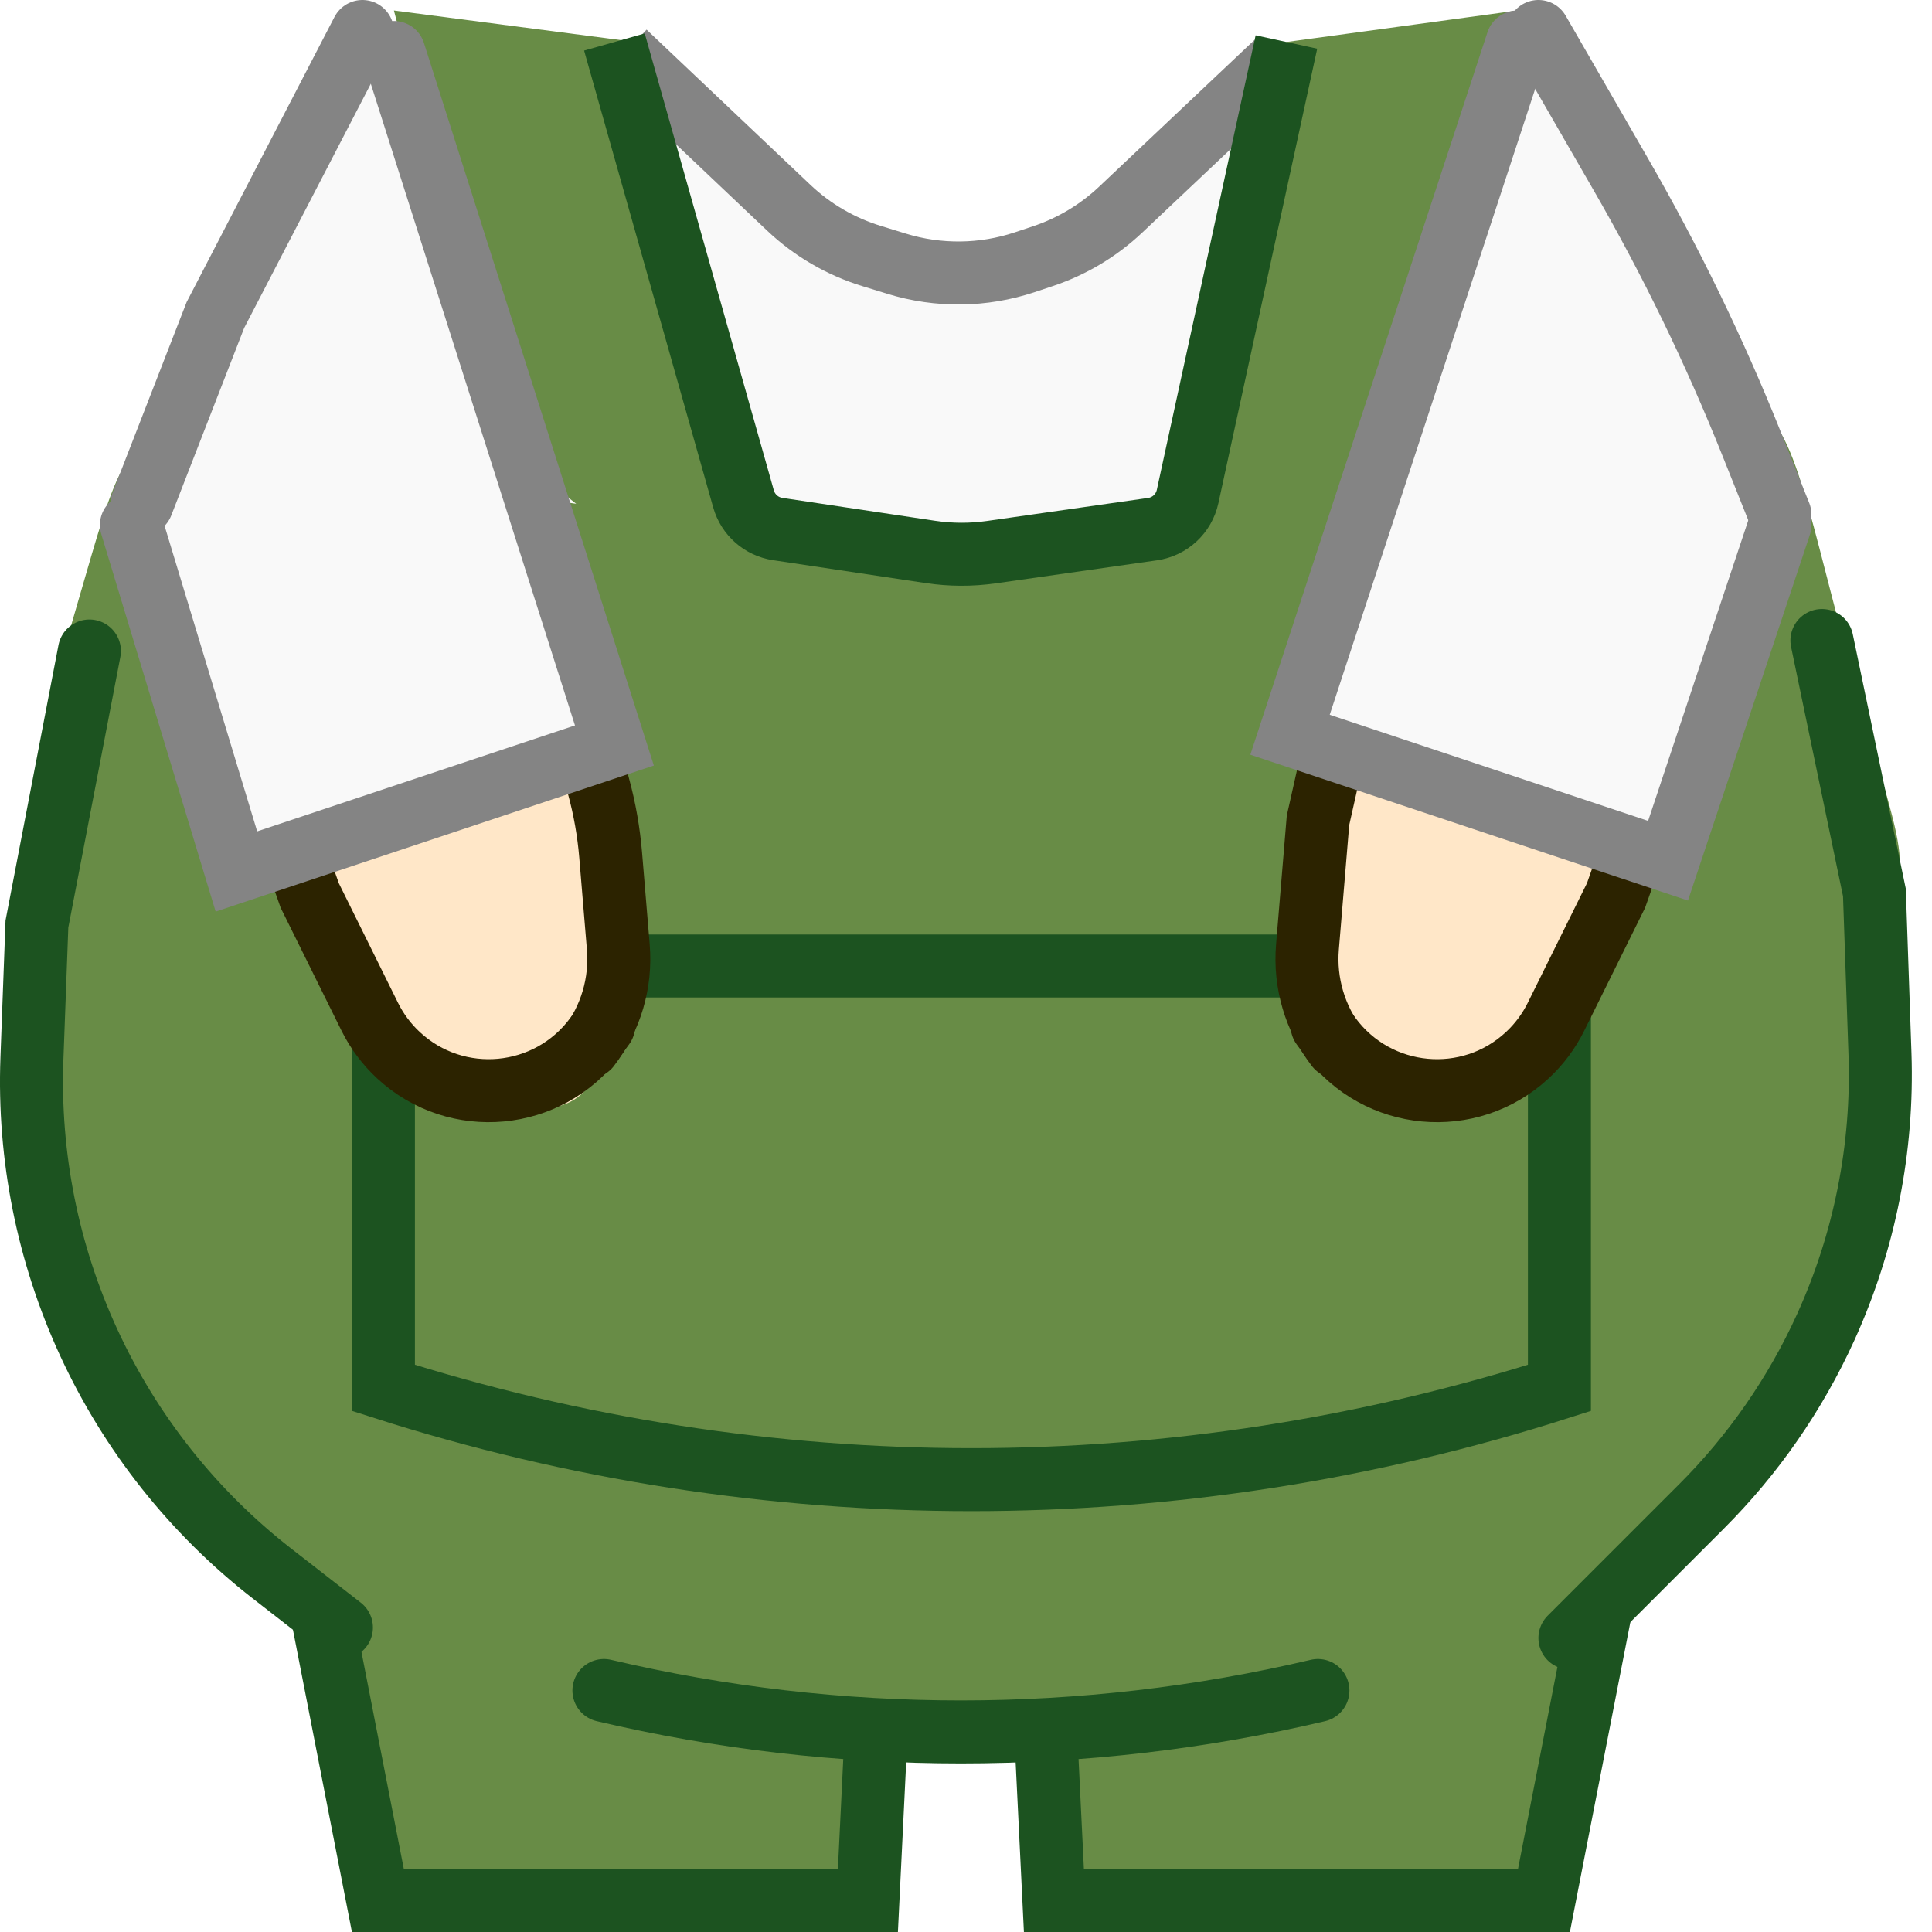
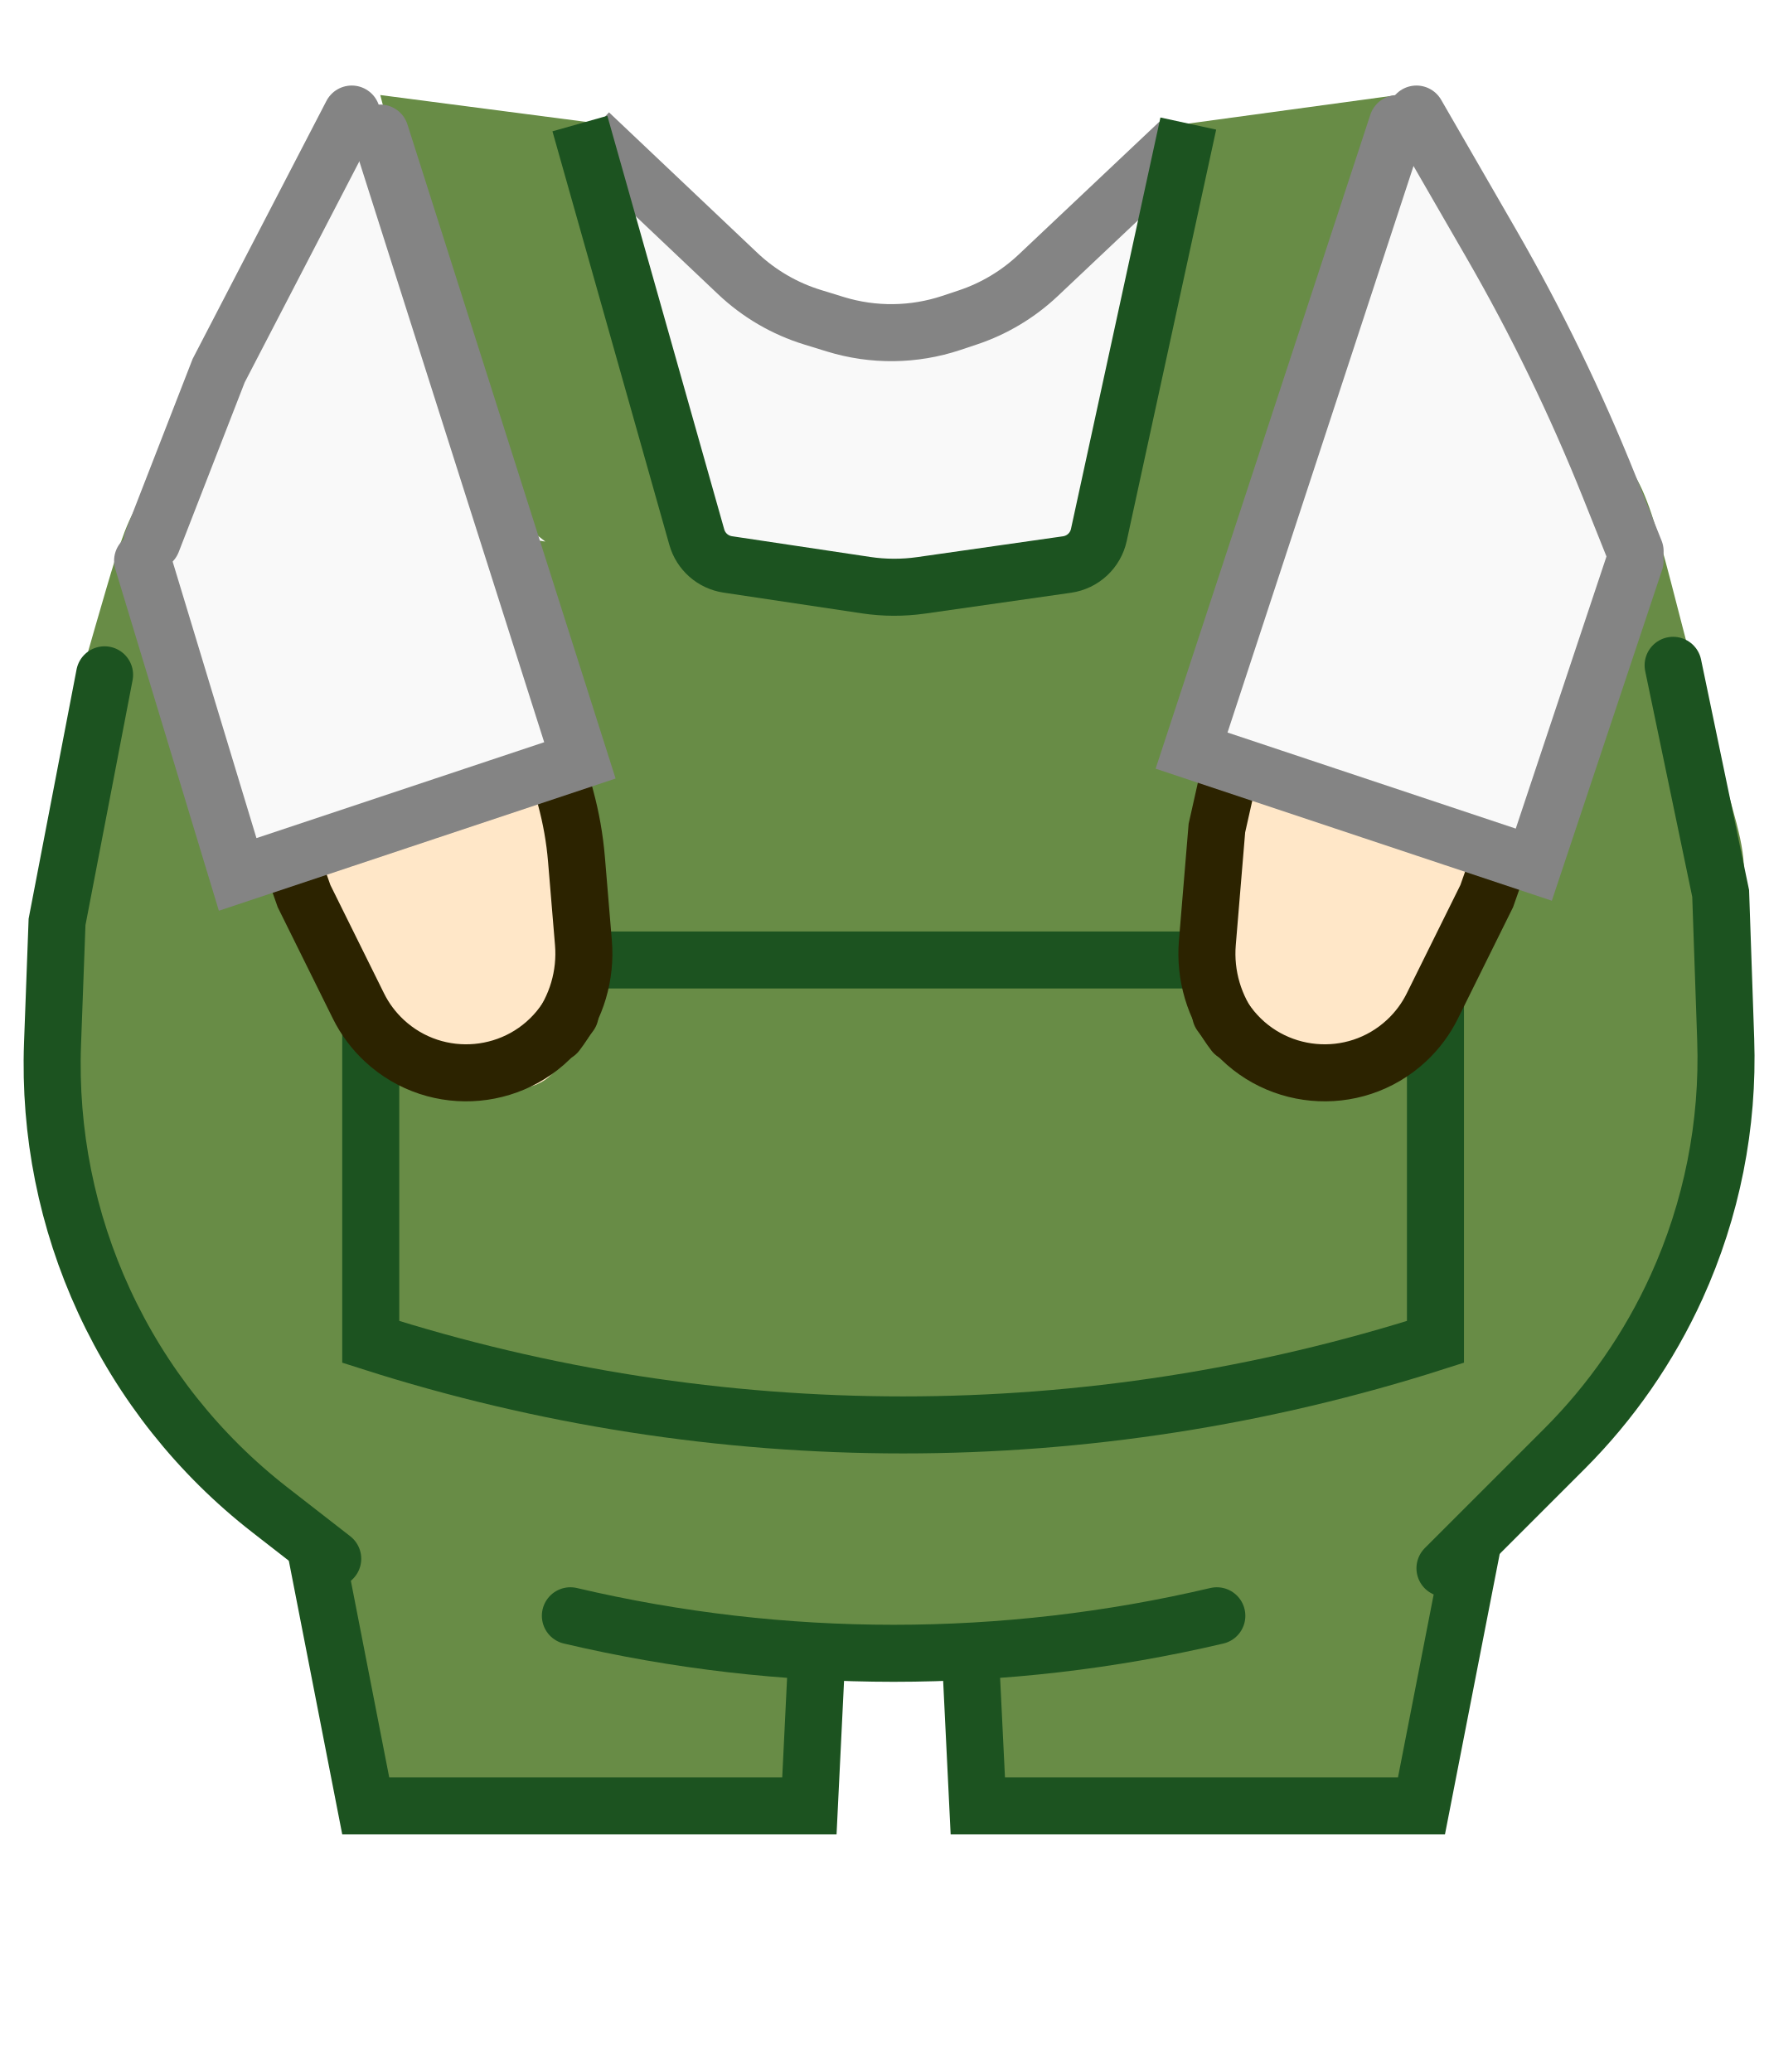
- <svg xmlns="http://www.w3.org/2000/svg" width="92" height="92" viewBox="0 0 92 92" fill="none">
-   <path d="M88.758 48.417C88.758 79.79 69.49 78.5 45.258 78.5C21.025 78.5 2.758 79.79 2.758 48.417C2.758 34.011 6.758 9 18.258 3.5C34.843 -4.432 32.653 13.5 45.758 13.5C58.863 13.5 52.258 2.5 65.758 1.5C79.623 0.473 88.758 34.011 88.758 48.417Z" fill="#F9F9F9" />
-   <path d="M29.758 2.5L37.558 9.89C38.676 10.949 40.023 11.736 41.495 12.189L42.695 12.558C44.687 13.171 46.821 13.146 48.798 12.487L49.661 12.199C51.042 11.739 52.306 10.982 53.365 9.983L60.758 3" stroke="#848484" stroke-width="3" />
-   <path d="M42.182 73L41.329 90.5H17.994L14.579 73H42.182Z" fill="#688C46" stroke="#1C5320" stroke-width="3" />
-   <path d="M49.333 73L50.186 90.5H73.521L76.936 73H49.333Z" fill="#688C46" stroke="#1C5320" stroke-width="3" />
-   <path d="M66.758 21.5L65.115 22.917C85.203 18.856 83.712 14.76 87.258 28.5C91.258 44 90.828 37.513 89.758 49.5C87.258 77.5 71.757 82 45.709 82.5C21.503 82.5 2.258 79.229 2.258 50C2.258 36.755 0.258 40.5 3.758 28.5C7.173 16.791 5.321 20.929 27.439 23.989L24.258 21.5L18.758 0.5L30.258 2L34.665 24.842C37.938 25.166 41.602 25.453 45.709 25.668C49.939 25.285 53.691 24.824 57.023 24.329L61.258 2L72.258 0.5L66.758 21.5Z" fill="#688C46" />
-   <path d="M74.258 46V66.09C56.045 71.916 36.47 71.916 18.258 66.09V46H74.258Z" fill="#688C46" stroke="#1C5320" stroke-width="3" />
-   <path d="M29.258 2L35.406 23.758C35.62 24.514 36.257 25.075 37.034 25.192L44.309 26.283C45.27 26.427 46.246 26.43 47.207 26.293L54.881 25.197C55.709 25.079 56.375 24.459 56.553 23.642L61.258 2" stroke="#1C5320" stroke-width="3" />
-   <path d="M10.602 29.42C9.148 19.972 15.058 24.817 19.581 24.121C24.103 23.425 25.879 23.988 27.332 33.435C28 37.774 29.765 46.176 28.883 49.673C28.001 53.17 26.474 52.655 24.029 53.031C21.583 53.407 20.575 52.595 18.484 49.681C16.145 46.42 11.269 33.758 10.602 29.42Z" fill="#FFE7C8" />
-   <path d="M80.442 28.42C81.896 18.972 75.985 23.817 71.463 23.121C66.941 22.425 65.165 22.988 63.711 32.435C63.043 36.774 61.278 45.176 62.16 48.673C63.042 52.17 64.569 51.655 67.014 52.031C69.46 52.407 70.469 51.595 72.559 48.681C74.899 45.42 79.774 32.758 80.442 28.42Z" fill="#FFE7C8" />
-   <path d="M10.245 29.848L14.749 42.642L17.61 48.421C17.95 49.107 18.411 49.725 18.972 50.246C21.735 52.814 26.116 52.406 28.357 49.373L28.745 48.847" stroke="#2C2300" stroke-width="3" stroke-linecap="round" />
-   <path d="M25.258 25.5L28.506 37.461C28.796 38.527 28.987 39.617 29.079 40.718L29.443 45.098C29.585 46.803 29.084 48.499 28.04 49.853" stroke="#2C2300" stroke-width="3" stroke-linecap="round" />
-   <path d="M81.458 29.848L76.954 42.642L74.093 48.421C73.753 49.107 73.292 49.725 72.731 50.246C69.969 52.814 65.587 52.406 63.346 49.373L62.958 48.847" stroke="#2C2300" stroke-width="3" stroke-linecap="round" />
-   <path d="M66.258 23.5L62.762 39.063L62.26 45.098C62.118 46.803 62.618 48.499 63.663 49.853" stroke="#2C2300" stroke-width="3" stroke-linecap="round" />
-   <path d="M6.758 28L9.258 19L25.258 22.5L29.258 35L11.258 41L6.758 28Z" fill="#F9F9F9" />
-   <path d="M6.258 25L11.258 41.5L29.258 35.5L18.758 2.5" stroke="#848484" stroke-width="3" stroke-linecap="round" />
-   <path d="M84.757 26.5L81.257 17.985L66.258 20.5L61.43 34.487L79.43 40.488L84.757 26.5Z" fill="#F9F9F9" />
-   <path d="M84.758 25L79.43 40.987L61.43 34.987L72.258 2" stroke="#848484" stroke-width="3" stroke-linecap="round" />
-   <path d="M17.258 1.5L10.258 15L6.758 24" stroke="#848484" stroke-width="3" stroke-linecap="round" />
-   <path d="M73.258 1.5L77.184 8.306C79.563 12.43 81.645 16.719 83.413 21.14L84.758 24.5" stroke="#848484" stroke-width="3" stroke-linecap="round" />
-   <path d="M16.258 77.5L12.957 74.934C9.212 72.021 6.22 68.252 4.232 63.944C2.276 59.708 1.348 55.071 1.52 50.408L1.758 44L4.258 31" stroke="#1C5320" stroke-width="3" stroke-linecap="round" />
-   <path d="M74.758 78L81.034 71.724C83.496 69.262 85.496 66.376 86.937 63.206C88.792 59.124 89.677 54.669 89.523 50.188L89.258 42.5L86.758 30.5" stroke="#1C5320" stroke-width="3" stroke-linecap="round" />
-   <path d="M28.758 80.5C39.938 83.131 51.577 83.131 62.758 80.5" stroke="#1C5320" stroke-width="3" stroke-linecap="round" />
+ <svg xmlns="http://www.w3.org/2000/svg" width="93" height="109" viewBox="0 0 93 109" fill="none">
+   <path d="M90 52.917C90 84.29 70.733 83 46.5 83C22.267 83 4 84.29 4 52.917C4 38.511 8 13.5 19.5 8C36.086 0.068 33.895 18 47 18C60.105 18 53.5 7 67 6C80.866 4.973 90 38.511 90 52.917Z" fill="#F9F9F9" />
+   <path d="M31 7L38.801 14.39C39.919 15.449 41.266 16.236 42.737 16.688L43.937 17.058C45.929 17.671 48.063 17.646 50.04 16.987L50.903 16.699C52.284 16.239 53.548 15.482 54.607 14.482L62 7.5" stroke="#848484" stroke-width="3" />
+   <path d="M43.425 77.5L42.571 95H19.236L15.821 77.5H43.425Z" fill="#688C46" stroke="#1C5320" stroke-width="3" />
+   <path d="M50.575 77.5L51.429 95H74.764L78.179 77.5H50.575Z" fill="#688C46" stroke="#1C5320" stroke-width="3" />
+   <path d="M68 26L66.358 27.417C86.445 23.356 84.954 19.26 88.5 33C92.5 48.5 92.07 42.013 91 54C88.5 82 73 86.5 46.951 87C22.746 87 3.5 83.729 3.5 54.5C3.5 41.255 1.5 45 5 33C8.415 21.291 6.563 25.428 28.681 28.489L25.5 26L20 5L31.5 6.5L35.907 29.342C39.18 29.666 42.844 29.953 46.951 30.168C51.182 29.785 54.933 29.324 58.265 28.829L62.5 6.5L73.5 5L68 26Z" fill="#688C46" />
+   <path d="M75.5 50.5V70.59C57.288 76.416 37.712 76.416 19.5 70.59V50.5H75.5Z" fill="#688C46" stroke="#1C5320" stroke-width="3" />
+   <path d="M30.5 6.5L36.649 28.258C36.863 29.014 37.499 29.575 38.277 29.692L45.552 30.783C46.512 30.927 47.488 30.93 48.45 30.793L56.124 29.697C56.951 29.578 57.618 28.958 57.795 28.142L62.5 6.5" stroke="#1C5320" stroke-width="3" />
+   <path d="M11.844 33.919C10.39 24.472 16.301 29.317 20.823 28.621C25.345 27.925 27.121 28.487 28.575 37.935C29.242 42.273 31.008 50.676 30.126 54.172C29.244 57.669 27.717 57.154 25.271 57.531C22.826 57.907 21.817 57.095 19.727 54.181C17.387 50.92 12.512 38.258 11.844 33.919Z" fill="#FFE7C8" />
+   <path d="M81.684 32.919C83.138 23.472 77.228 28.317 72.705 27.621C68.183 26.925 66.407 27.487 64.953 36.935C64.286 41.273 62.521 49.676 63.403 53.172C64.285 56.669 65.811 56.154 68.257 56.531C70.703 56.907 71.711 56.095 73.802 53.181C76.141 49.92 81.017 37.258 81.684 32.919Z" fill="#FFE7C8" />
+   <path d="M11.488 34.347L15.992 47.141L18.853 52.921C19.192 53.607 19.654 54.225 20.214 54.746C22.977 57.314 27.359 56.906 29.6 53.872L29.988 53.347" stroke="#2C2300" stroke-width="3" stroke-linecap="round" />
+   <path d="M26.5 30L29.748 41.961C30.038 43.027 30.23 44.117 30.321 45.218L30.686 49.598C30.828 51.302 30.327 52.998 29.282 54.352" stroke="#2C2300" stroke-width="3" stroke-linecap="round" />
+   <path d="M82.7 34.347L78.196 47.141L75.335 52.921C74.996 53.607 74.534 54.225 73.974 54.746C71.211 57.314 66.829 56.906 64.588 53.872L64.2 53.347" stroke="#2C2300" stroke-width="3" stroke-linecap="round" />
+   <path d="M67.5 28L64.004 43.563L63.502 49.598C63.36 51.302 63.861 52.998 64.906 54.352" stroke="#2C2300" stroke-width="3" stroke-linecap="round" />
+   <path d="M8 32.5L10.5 23.5L26.5 27L30.5 39.5L12.5 45.5L8 32.5Z" fill="#F9F9F9" />
+   <path d="M7.5 29.5L12.5 46L30.5 40L20 7" stroke="#848484" stroke-width="3" stroke-linecap="round" />
+   <path d="M86 31L82.5 22.484L67.5 25L62.672 38.987L80.672 44.987L86 31Z" fill="#F9F9F9" />
+   <path d="M86 29.5L80.672 45.487L62.672 39.487L73.5 6.5" stroke="#848484" stroke-width="3" stroke-linecap="round" />
+   <path d="M18.5 6L11.5 19.5L8 28.5" stroke="#848484" stroke-width="3" stroke-linecap="round" />
+   <path d="M74.5 6L78.427 12.806C80.806 16.93 82.888 21.219 84.656 25.639L86 29" stroke="#848484" stroke-width="3" stroke-linecap="round" />
+   <path d="M17.5 82L14.2 79.433C10.455 76.52 7.462 72.752 5.474 68.444C3.519 64.208 2.59 59.57 2.763 54.908L3 48.5L5.5 35.5" stroke="#1C5320" stroke-width="3" stroke-linecap="round" />
+   <path d="M76 82.5L82.276 76.224C84.739 73.761 86.738 70.876 88.179 67.706C90.034 63.624 90.92 59.168 90.765 54.687L90.5 47L88 35" stroke="#1C5320" stroke-width="3" stroke-linecap="round" />
+   <path d="M30 85C41.181 87.631 52.819 87.631 64 85" stroke="#1C5320" stroke-width="3" stroke-linecap="round" />
</svg>
